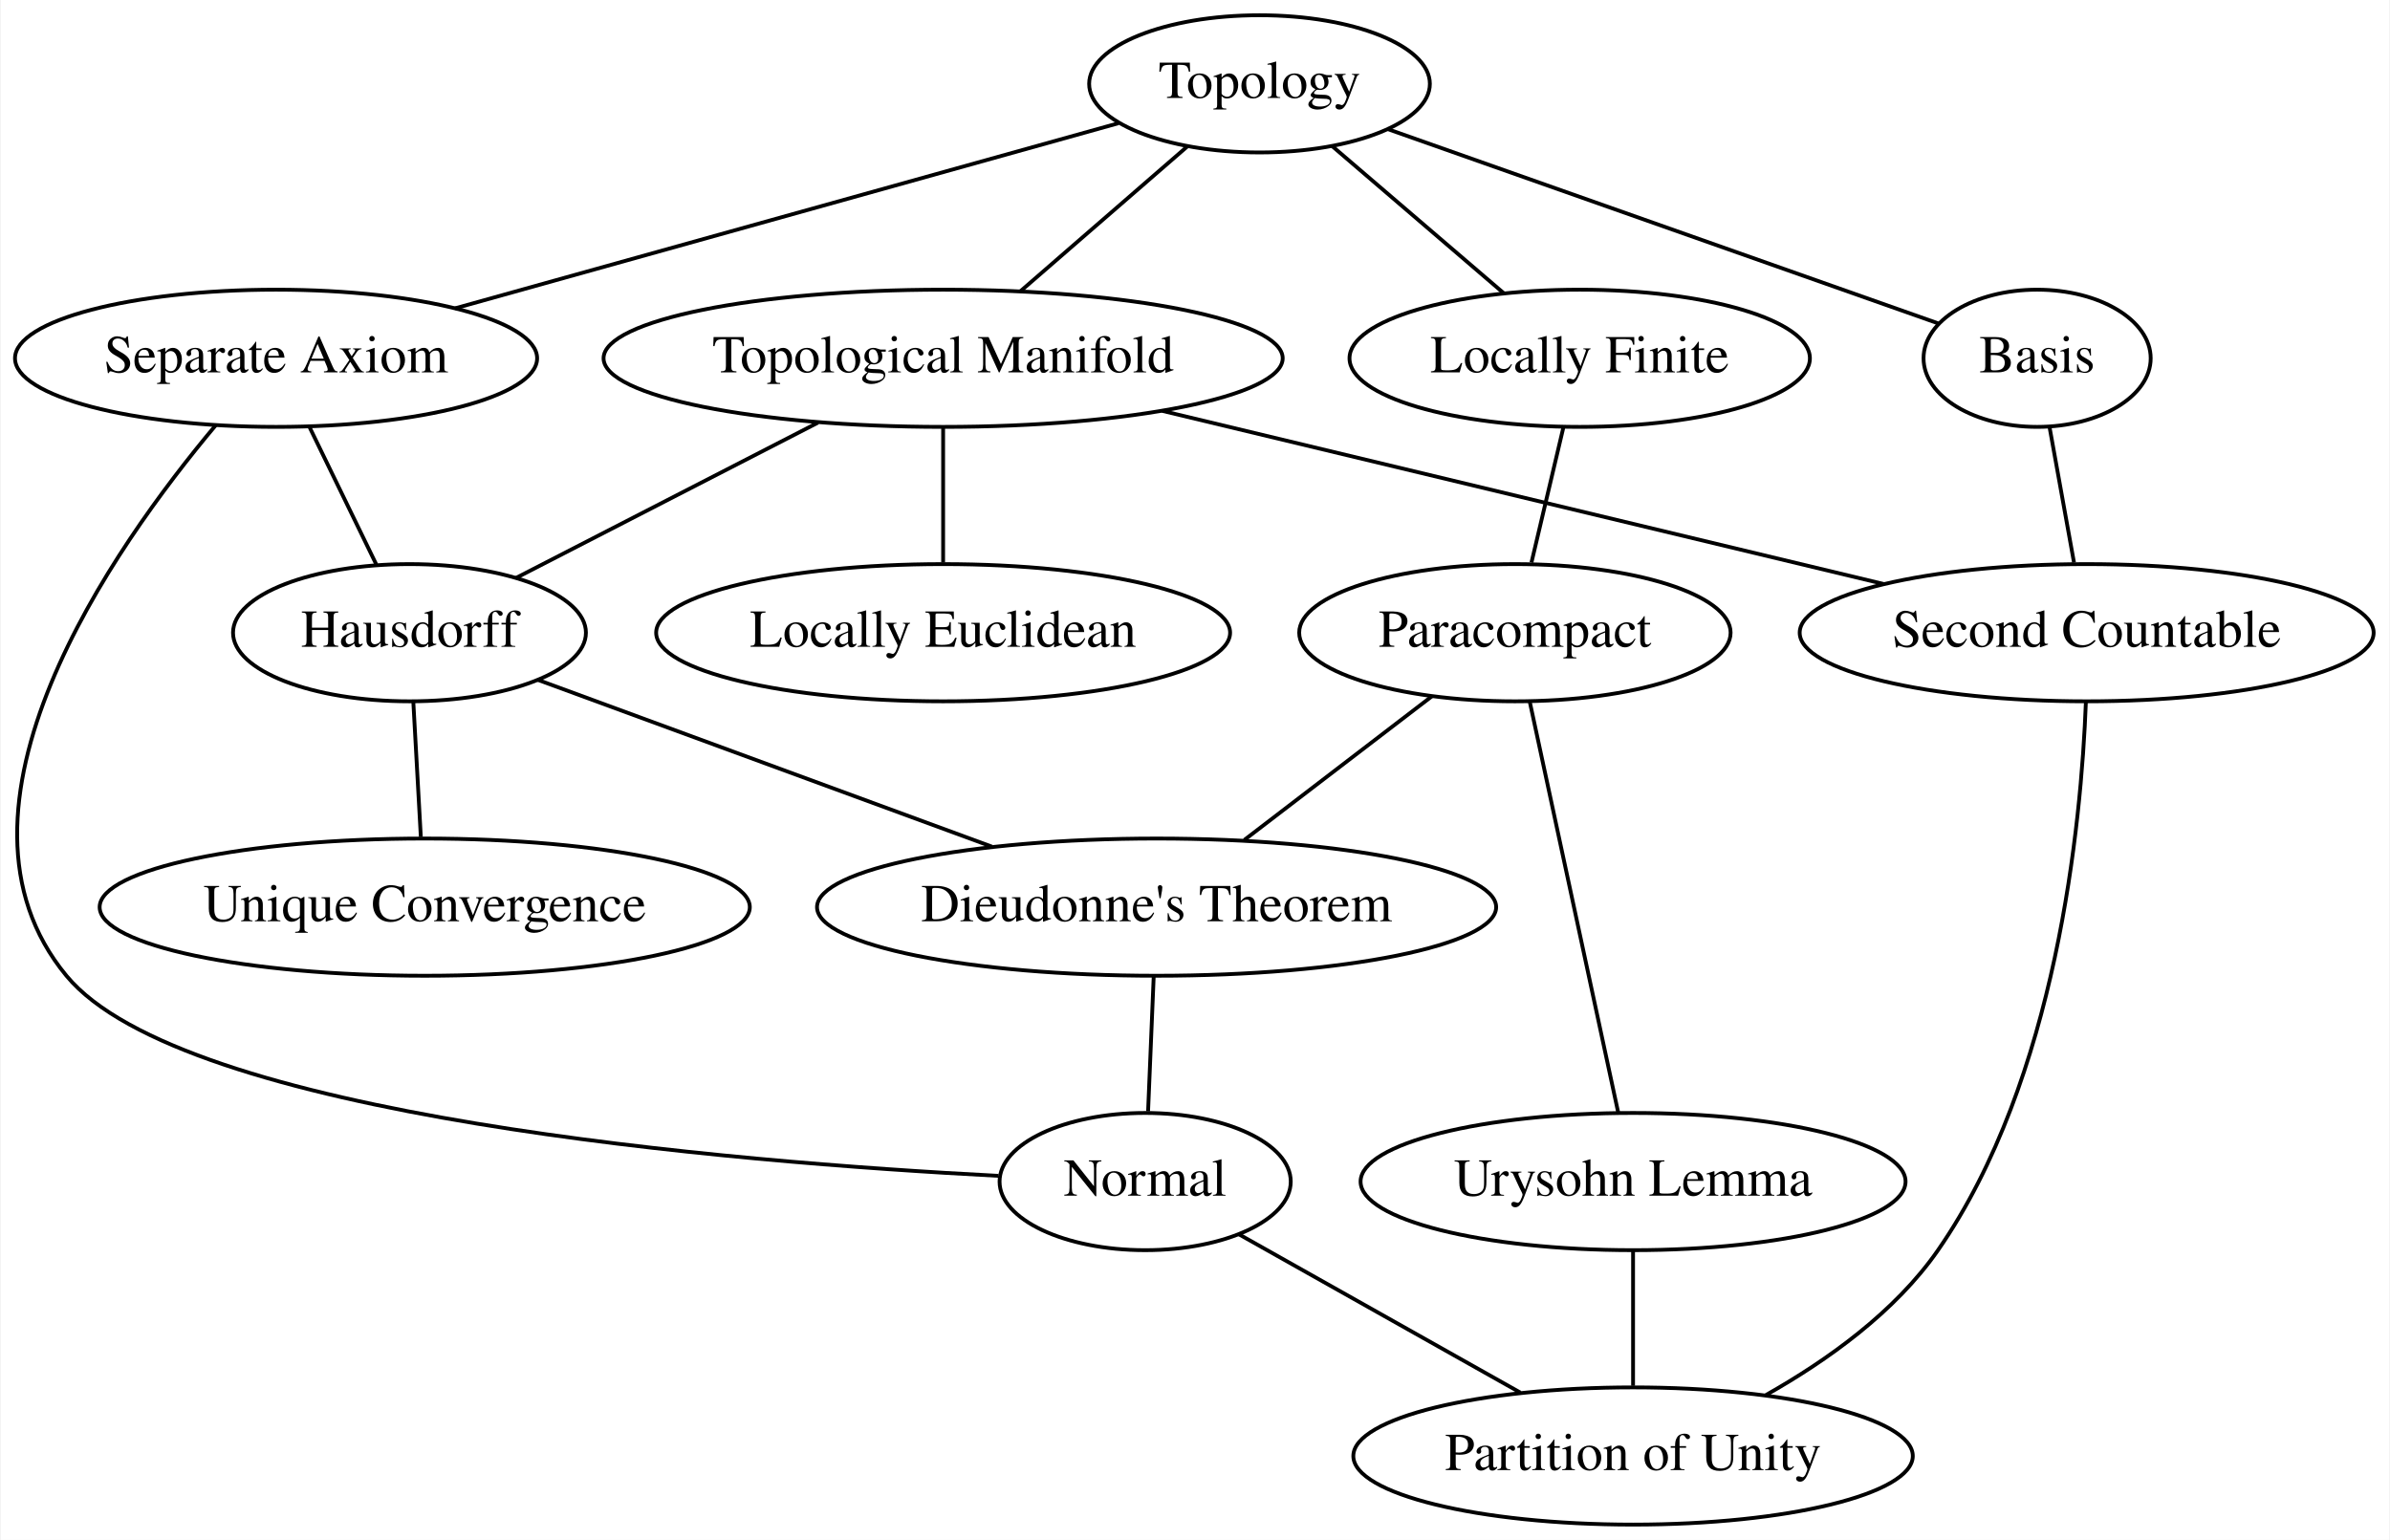
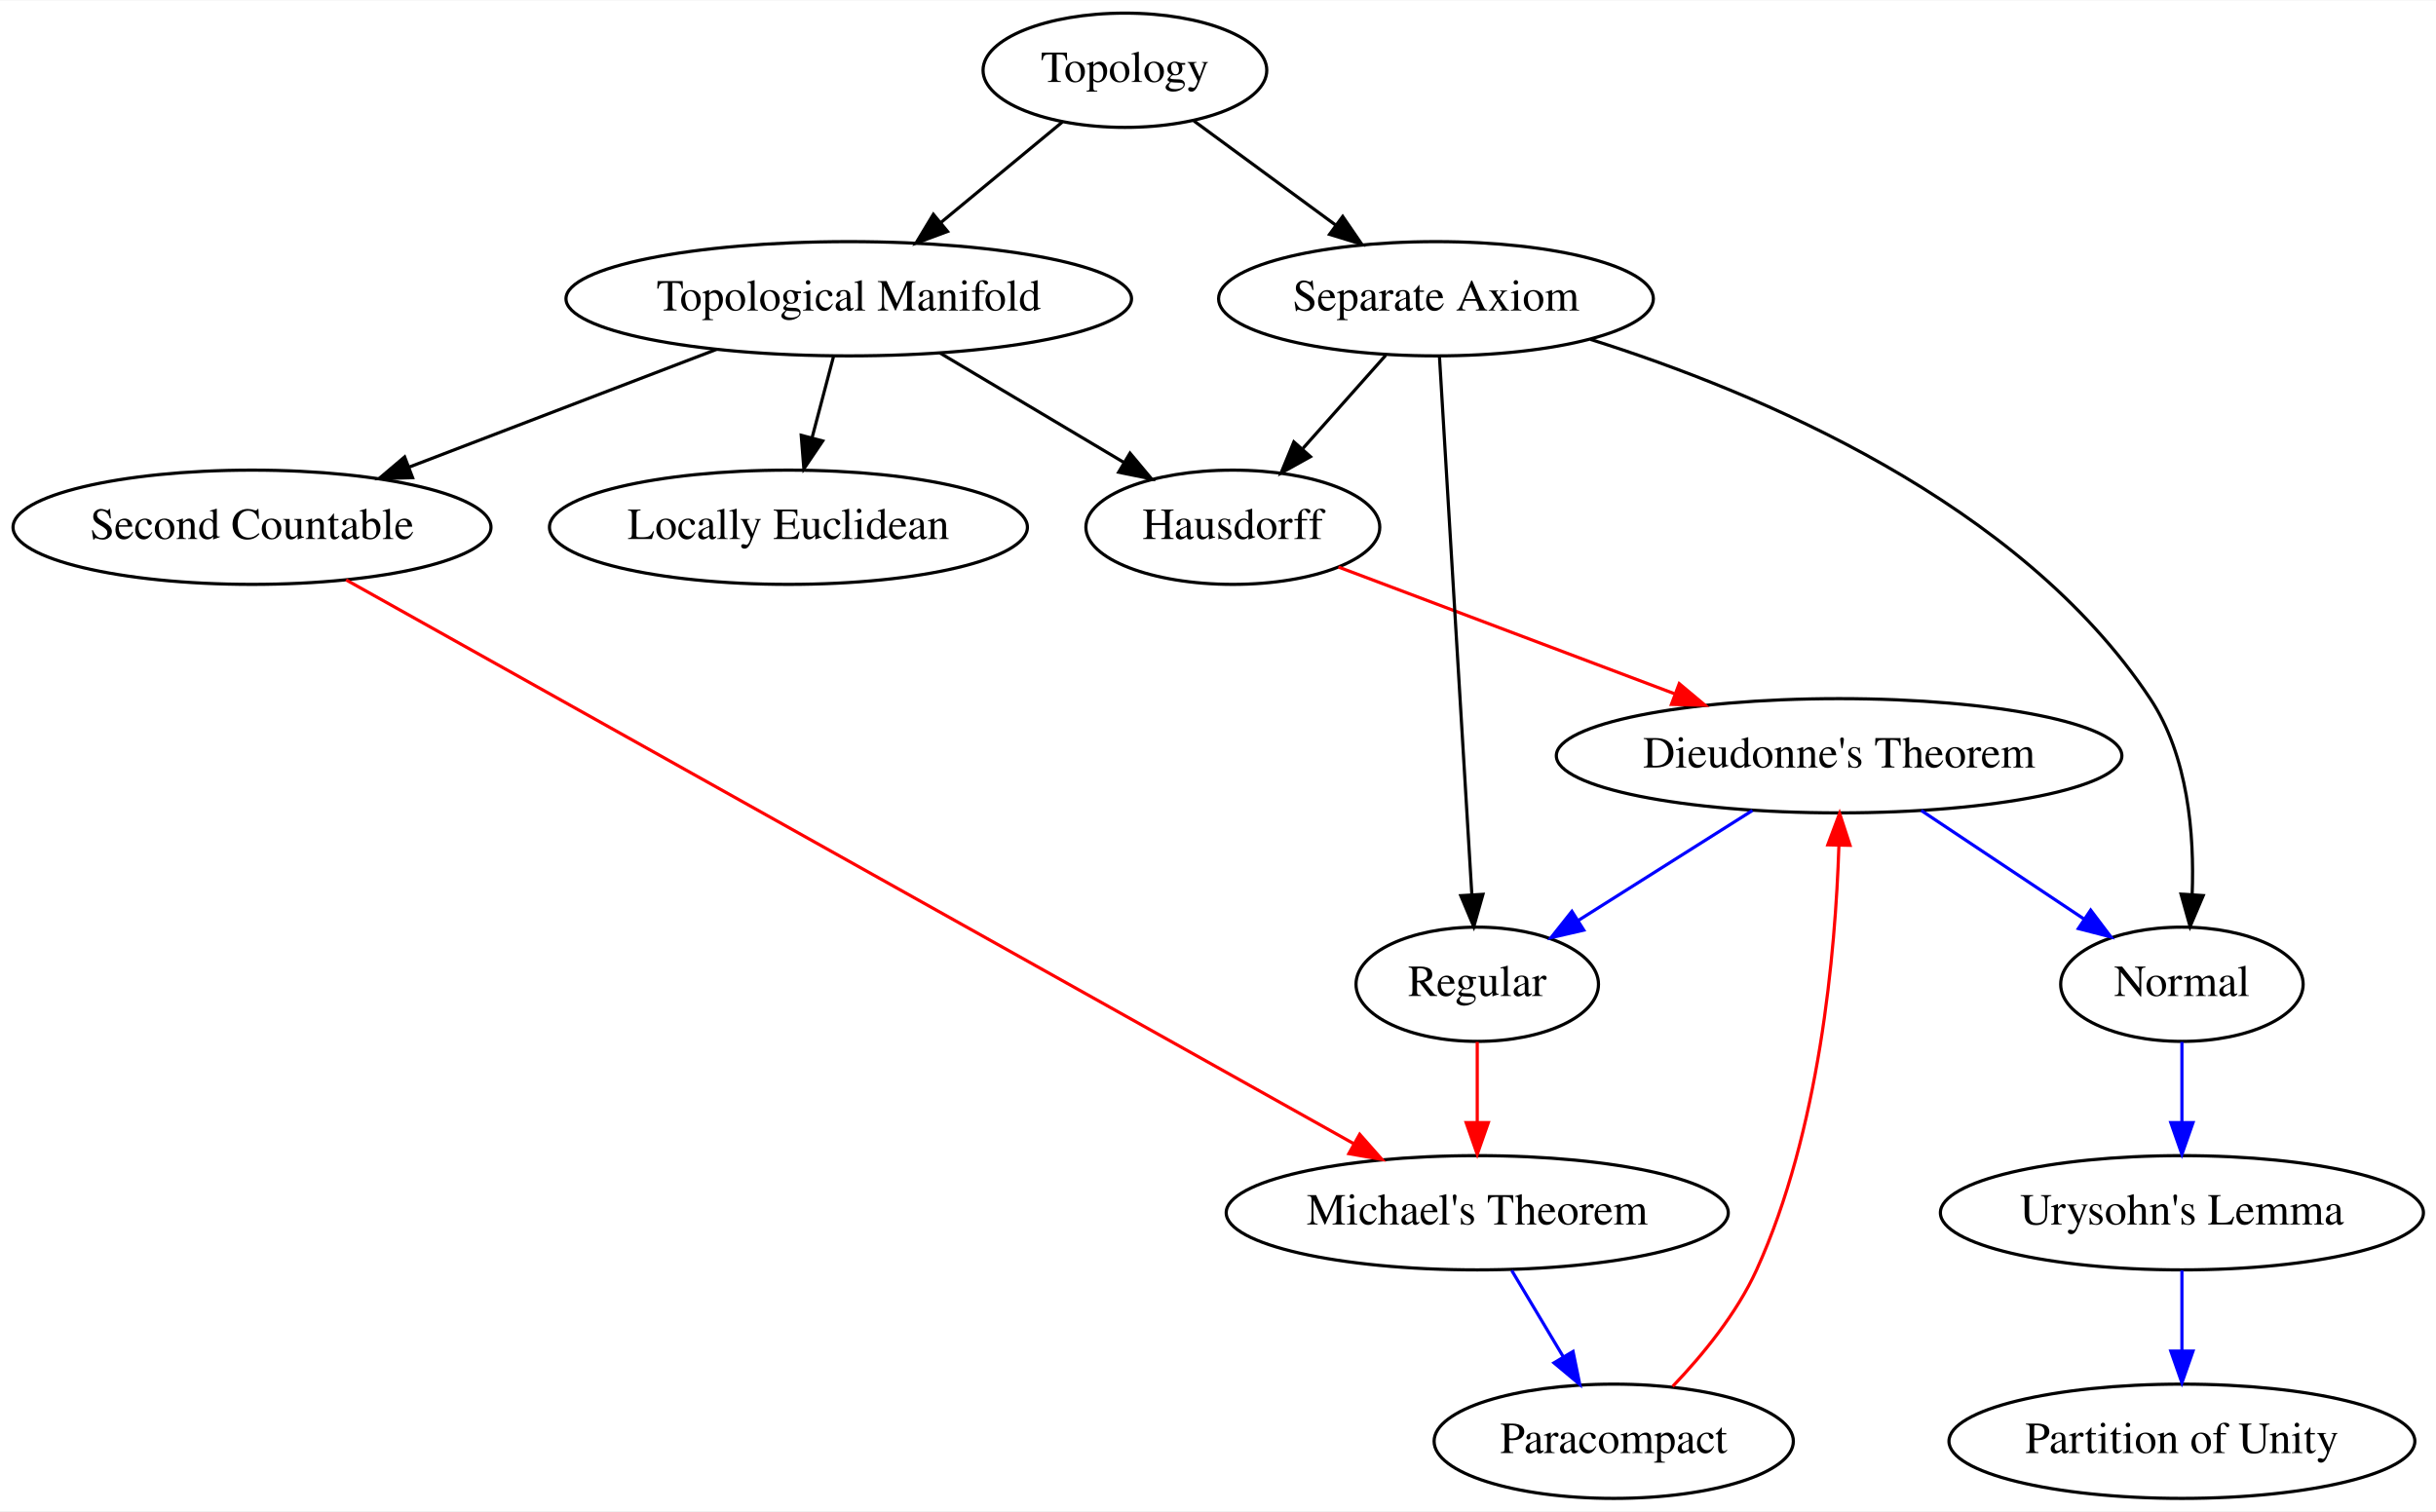
- <svg xmlns="http://www.w3.org/2000/svg" width="627pt" height="404pt" viewBox="0.00 0.00 626.64 404.00">
-   <g id="graph0" class="graph" transform="scale(1 1) rotate(0) translate(4 400)">
-     <polygon fill="#ffffff" stroke="transparent" points="-4,4 -4,-400 622.637,-400 622.637,4 -4,4" />
+ <svg xmlns="http://www.w3.org/2000/svg" width="767pt" height="476pt" viewBox="0.00 0.00 767.44 476.00">
+   <g id="graph0" class="graph" transform="scale(1 1) rotate(0) translate(4 472)">
+     <polygon fill="#ffffff" stroke="transparent" points="-4,4 -4,-472 763.437,-472 763.437,4 -4,4" />
    <g id="node1" class="node">
-       <ellipse fill="none" stroke="#000000" cx="243.244" cy="-306" rx="89.084" ry="18" />
-       <text text-anchor="middle" x="243.244" y="-302.3" font-family="Times,serif" font-size="14.00" fill="#000000">Topological Manifold</text>
+       <ellipse fill="none" stroke="#000000" cx="263.393" cy="-378" rx="89.084" ry="18" />
+       <text text-anchor="middle" x="263.393" y="-374.3" font-family="Times,serif" font-size="14.00" fill="#000000">Topological Manifold</text>
    </g>
    <g id="node2" class="node">
-       <ellipse fill="none" stroke="#000000" cx="103.244" cy="-234" rx="46.292" ry="18" />
-       <text text-anchor="middle" x="103.244" y="-230.3" font-family="Times,serif" font-size="14.00" fill="#000000">Hausdorff</text>
+       <ellipse fill="none" stroke="#000000" cx="384.393" cy="-306" rx="46.292" ry="18" />
+       <text text-anchor="middle" x="384.393" y="-302.3" font-family="Times,serif" font-size="14.00" fill="#000000">Hausdorff</text>
    </g>
    <g id="edge1" class="edge">
-       <path fill="none" stroke="#000000" d="M210.42,-289.119C186.336,-276.733 153.98,-260.093 131.14,-248.347" />
+       <path fill="none" stroke="#000000" d="M292.069,-360.937C309.485,-350.573 331.821,-337.283 350.161,-326.37" />
+       <polygon fill="#000000" stroke="#000000" points="352,-329.348 358.804,-321.227 348.421,-323.333 352,-329.348" />
    </g>
    <g id="node3" class="node">
-       <ellipse fill="none" stroke="#000000" cx="243.244" cy="-234" rx="75.287" ry="18" />
-       <text text-anchor="middle" x="243.244" y="-230.3" font-family="Times,serif" font-size="14.00" fill="#000000">Locally Euclidean</text>
+       <ellipse fill="none" stroke="#000000" cx="244.393" cy="-306" rx="75.287" ry="18" />
+       <text text-anchor="middle" x="244.393" y="-302.3" font-family="Times,serif" font-size="14.00" fill="#000000">Locally Euclidean</text>
    </g>
    <g id="edge2" class="edge">
-       <path fill="none" stroke="#000000" d="M243.244,-287.831C243.244,-277 243.244,-263.288 243.244,-252.413" />
+       <path fill="none" stroke="#000000" d="M258.599,-359.831C256.544,-352.046 254.097,-342.773 251.818,-334.135" />
+       <polygon fill="#000000" stroke="#000000" points="255.188,-333.189 249.252,-324.413 248.42,-334.975 255.188,-333.189" />
    </g>
    <g id="node4" class="node">
-       <ellipse fill="none" stroke="#000000" cx="543.244" cy="-234" rx="75.287" ry="18" />
-       <text text-anchor="middle" x="543.244" y="-230.3" font-family="Times,serif" font-size="14.00" fill="#000000">Second Countable</text>
+       <ellipse fill="none" stroke="#000000" cx="75.393" cy="-306" rx="75.287" ry="18" />
+       <text text-anchor="middle" x="75.393" y="-302.3" font-family="Times,serif" font-size="14.00" fill="#000000">Second Countable</text>
    </g>
    <g id="edge3" class="edge">
-       <path fill="none" stroke="#000000" d="M300.732,-292.203C355.346,-279.096 436.803,-259.546 489.978,-246.784" />
+       <path fill="none" stroke="#000000" d="M221.67,-362.021C193.07,-351.067 155.002,-336.488 124.871,-324.949" />
+       <polygon fill="#000000" stroke="#000000" points="125.98,-321.626 115.389,-321.317 123.476,-328.163 125.98,-321.626" />
    </g>
    <g id="node9" class="node">
-       <ellipse fill="none" stroke="#000000" cx="107.244" cy="-162" rx="85.285" ry="18" />
-       <text text-anchor="middle" x="107.244" y="-158.3" font-family="Times,serif" font-size="14.00" fill="#000000">Unique Convergence</text>
+       <ellipse fill="none" stroke="#000000" cx="575.393" cy="-234" rx="89.084" ry="18" />
+       <text text-anchor="middle" x="575.393" y="-230.3" font-family="Times,serif" font-size="14.00" fill="#000000">Dieudonne's Theorem</text>
+     </g>
+     <g id="edge7" class="edge">
+       <path fill="none" stroke="#ff0000" d="M417.663,-293.459C446.846,-282.457 489.762,-266.28 523.463,-253.576" />
+       <polygon fill="#ff0000" stroke="#ff0000" points="525.03,-256.726 533.152,-249.923 522.561,-250.176 525.03,-256.726" />
+     </g>
+     <g id="node13" class="node">
+       <ellipse fill="none" stroke="#000000" cx="461.393" cy="-90" rx="79.087" ry="18" />
+       <text text-anchor="middle" x="461.393" y="-86.3" font-family="Times,serif" font-size="14.00" fill="#000000">Michael's Theorem</text>
+     </g>
+     <g id="edge13" class="edge">
+       <path fill="none" stroke="#ff0000" d="M105.041,-289.409C174,-250.821 345.157,-155.044 422.433,-111.801" />
+       <polygon fill="#ff0000" stroke="#ff0000" points="424.361,-114.733 431.379,-106.796 420.943,-108.625 424.361,-114.733" />
+     </g>
+     <g id="node5" class="node">
+       <ellipse fill="none" stroke="#000000" cx="350.393" cy="-450" rx="44.693" ry="18" />
+       <text text-anchor="middle" x="350.393" y="-446.3" font-family="Times,serif" font-size="14.00" fill="#000000">Topology</text>
+     </g>
+     <g id="edge4" class="edge">
+       <path fill="none" stroke="#000000" d="M330.652,-433.662C319.383,-424.337 305.047,-412.472 292.507,-402.094" />
+       <polygon fill="#000000" stroke="#000000" points="294.512,-399.211 284.577,-395.531 290.049,-404.603 294.512,-399.211" />
+     </g>
+     <g id="node6" class="node">
+       <ellipse fill="none" stroke="#000000" cx="448.393" cy="-378" rx="68.489" ry="18" />
+       <text text-anchor="middle" x="448.393" y="-374.3" font-family="Times,serif" font-size="14.00" fill="#000000">Separate Axiom</text>
+     </g>
+     <g id="edge5" class="edge">
+       <path fill="none" stroke="#000000" d="M372.143,-434.021C385.247,-424.393 402.164,-411.964 416.734,-401.26" />
+       <polygon fill="#000000" stroke="#000000" points="419.007,-403.933 424.994,-395.192 414.863,-398.292 419.007,-403.933" />
    </g>
    <g id="edge9" class="edge">
-       <path fill="none" stroke="#000000" d="M104.253,-215.831C104.855,-205 105.617,-191.288 106.221,-180.413" />
+       <path fill="none" stroke="#000000" d="M432.573,-360.202C424.707,-351.353 415.071,-340.513 406.49,-330.858" />
+       <polygon fill="#000000" stroke="#000000" points="408.851,-328.246 399.591,-323.097 403.619,-332.897 408.851,-328.246" />
    </g>
-     <g id="node13" class="node">
-       <ellipse fill="none" stroke="#000000" cx="299.244" cy="-162" rx="89.084" ry="18" />
-       <text text-anchor="middle" x="299.244" y="-158.3" font-family="Times,serif" font-size="14.00" fill="#000000">Dieudonne's Theorem</text>
+     <g id="node11" class="node">
+       <ellipse fill="none" stroke="#000000" cx="461.393" cy="-162" rx="38.194" ry="18" />
+       <text text-anchor="middle" x="461.393" y="-158.3" font-family="Times,serif" font-size="14.00" fill="#000000">Regular</text>
+     </g>
+     <g id="edge10" class="edge">
+       <path fill="none" stroke="#000000" d="M449.479,-359.955C451.74,-322.394 456.966,-235.554 459.683,-190.41" />
+       <polygon fill="#000000" stroke="#000000" points="463.194,-190.337 460.301,-180.145 456.207,-189.917 463.194,-190.337" />
+     </g>
+     <g id="node12" class="node">
+       <ellipse fill="none" stroke="#000000" cx="683.393" cy="-162" rx="38.194" ry="18" />
+       <text text-anchor="middle" x="683.393" y="-158.3" font-family="Times,serif" font-size="14.00" fill="#000000">Normal</text>
+     </g>
+     <g id="edge11" class="edge">
+       <path fill="none" stroke="#000000" d="M497.04,-365.197C549.911,-348.531 632.324,-313.941 673.393,-252 685.359,-233.953 687.344,-209.273 686.624,-190.322" />
+       <polygon fill="#000000" stroke="#000000" points="690.107,-189.943 685.967,-180.19 683.121,-190.396 690.107,-189.943" />
+     </g>
+     <g id="node7" class="node">
+       <ellipse fill="none" stroke="#000000" cx="683.393" cy="-90" rx="76.087" ry="18" />
+       <text text-anchor="middle" x="683.393" y="-86.3" font-family="Times,serif" font-size="14.00" fill="#000000">Urysohn's Lemma</text>
+     </g>
+     <g id="node8" class="node">
+       <ellipse fill="none" stroke="#000000" cx="683.393" cy="-18" rx="73.387" ry="18" />
+       <text text-anchor="middle" x="683.393" y="-14.3" font-family="Times,serif" font-size="14.00" fill="#000000">Partition of Unity</text>
+     </g>
+     <g id="edge6" class="edge">
+       <path fill="none" stroke="#0000ff" d="M683.393,-71.831C683.393,-64.131 683.393,-54.974 683.393,-46.417" />
+       <polygon fill="#0000ff" stroke="#0000ff" points="686.893,-46.413 683.393,-36.413 679.893,-46.413 686.893,-46.413" />
+     </g>
+     <g id="edge16" class="edge">
+       <path fill="none" stroke="#0000ff" d="M548.087,-216.754C531.596,-206.339 510.504,-193.017 493.253,-182.122" />
+       <polygon fill="#0000ff" stroke="#0000ff" points="494.951,-179.055 484.627,-176.674 491.213,-184.973 494.951,-179.055" />
+     </g>
+     <g id="edge17" class="edge">
+       <path fill="none" stroke="#0000ff" d="M601.262,-216.754C616.637,-206.504 636.233,-193.44 652.427,-182.644" />
+       <polygon fill="#0000ff" stroke="#0000ff" points="654.647,-185.371 661.026,-176.912 650.764,-179.547 654.647,-185.371" />
+     </g>
+     <g id="node10" class="node">
+       <ellipse fill="none" stroke="#000000" cx="504.393" cy="-18" rx="56.59" ry="18" />
+       <text text-anchor="middle" x="504.393" y="-14.3" font-family="Times,serif" font-size="14.00" fill="#000000">Paracompact</text>
+     </g>
+     <g id="edge8" class="edge">
+       <path fill="none" stroke="#ff0000" d="M522.95,-35.279C532.374,-45.126 543.127,-58.226 549.393,-72 569.263,-115.678 574.241,-172.02 575.322,-205.447" />
+       <polygon fill="#ff0000" stroke="#ff0000" points="571.832,-205.934 575.555,-215.853 578.83,-205.777 571.832,-205.934" />
    </g>
    <g id="edge14" class="edge">
-       <path fill="none" stroke="#000000" d="M136.938,-221.623C169.882,-209.52 220.187,-191.041 256.054,-177.866" />
-     </g>
-     <g id="node11" class="node">
-       <ellipse fill="none" stroke="#000000" cx="424.244" cy="-18" rx="73.387" ry="18" />
-       <text text-anchor="middle" x="424.244" y="-14.3" font-family="Times,serif" font-size="14.00" fill="#000000">Partition of Unity</text>
+       <path fill="none" stroke="#ff0000" d="M461.393,-143.831C461.393,-136.131 461.393,-126.974 461.393,-118.417" />
+       <polygon fill="#ff0000" stroke="#ff0000" points="464.893,-118.413 461.393,-108.413 457.893,-118.413 464.893,-118.413" />
    </g>
    <g id="edge12" class="edge">
-       <path fill="none" stroke="#000000" d="M543.034,-215.749C541.817,-183.812 535.415,-116.919 504.244,-72 492.971,-55.755 475.093,-43.013 459.095,-33.996" />
-     </g>
-     <g id="node5" class="node">
-       <ellipse fill="none" stroke="#000000" cx="326.244" cy="-378" rx="44.693" ry="18" />
-       <text text-anchor="middle" x="326.244" y="-374.3" font-family="Times,serif" font-size="14.00" fill="#000000">Topology</text>
-     </g>
-     <g id="edge4" class="edge">
-       <path fill="none" stroke="#000000" d="M307.41,-361.662C294.305,-350.294 276.85,-335.152 263.454,-323.531" />
-     </g>
-     <g id="node6" class="node">
-       <ellipse fill="none" stroke="#000000" cx="530.244" cy="-306" rx="29.795" ry="18" />
-       <text text-anchor="middle" x="530.244" y="-302.3" font-family="Times,serif" font-size="14.00" fill="#000000">Basis</text>
-     </g>
-     <g id="edge5" class="edge">
-       <path fill="none" stroke="#000000" d="M359.93,-366.111C400.444,-351.812 467.57,-328.12 504.284,-315.162" />
-     </g>
-     <g id="node7" class="node">
-       <ellipse fill="none" stroke="#000000" cx="410.244" cy="-306" rx="60.389" ry="18" />
-       <text text-anchor="middle" x="410.244" y="-302.3" font-family="Times,serif" font-size="14.00" fill="#000000">Locally Finite</text>
-     </g>
-     <g id="edge6" class="edge">
-       <path fill="none" stroke="#000000" d="M345.305,-361.662C358.762,-350.128 376.75,-334.709 390.382,-323.024" />
-     </g>
-     <g id="node14" class="node">
-       <ellipse fill="none" stroke="#000000" cx="68.244" cy="-306" rx="68.489" ry="18" />
-       <text text-anchor="middle" x="68.244" y="-302.3" font-family="Times,serif" font-size="14.00" fill="#000000">Separate Axiom</text>
-     </g>
-     <g id="edge17" class="edge">
-       <path fill="none" stroke="#000000" d="M289.279,-367.684C243.438,-354.891 165.243,-333.07 115.202,-319.105" />
-     </g>
-     <g id="edge8" class="edge">
-       <path fill="none" stroke="#000000" d="M533.524,-287.831C535.48,-277 537.956,-263.288 539.919,-252.413" />
-     </g>
-     <g id="node8" class="node">
-       <ellipse fill="none" stroke="#000000" cx="393.244" cy="-234" rx="56.59" ry="18" />
-       <text text-anchor="middle" x="393.244" y="-230.3" font-family="Times,serif" font-size="14.00" fill="#000000">Paracompact</text>
-     </g>
-     <g id="edge7" class="edge">
-       <path fill="none" stroke="#000000" d="M405.954,-287.831C403.397,-277 400.159,-263.288 397.591,-252.413" />
-     </g>
-     <g id="node10" class="node">
-       <ellipse fill="none" stroke="#000000" cx="424.244" cy="-90" rx="71.487" ry="18" />
-       <text text-anchor="middle" x="424.244" y="-86.3" font-family="Times,serif" font-size="14.00" fill="#000000">Urysohn Lemma</text>
-     </g>
-     <g id="edge10" class="edge">
-       <path fill="none" stroke="#000000" d="M397.17,-215.762C403.133,-188.063 414.406,-135.701 420.35,-108.09" />
+       <path fill="none" stroke="#0000ff" d="M683.393,-143.831C683.393,-136.131 683.393,-126.974 683.393,-118.417" />
+       <polygon fill="#0000ff" stroke="#0000ff" points="686.893,-118.413 683.393,-108.413 679.893,-118.413 686.893,-118.413" />
    </g>
    <g id="edge15" class="edge">
-       <path fill="none" stroke="#000000" d="M371.442,-217.301C356.69,-206.001 337.236,-191.1 322.239,-179.613" />
-     </g>
-     <g id="edge11" class="edge">
-       <path fill="none" stroke="#000000" d="M424.244,-71.831C424.244,-61 424.244,-47.288 424.244,-36.413" />
-     </g>
-     <g id="node12" class="node">
-       <ellipse fill="none" stroke="#000000" cx="296.244" cy="-90" rx="38.194" ry="18" />
-       <text text-anchor="middle" x="296.244" y="-86.3" font-family="Times,serif" font-size="14.00" fill="#000000">Normal</text>
-     </g>
-     <g id="edge13" class="edge">
-       <path fill="none" stroke="#000000" d="M320.924,-76.118C341.991,-64.267 372.34,-47.196 394.697,-34.62" />
-     </g>
-     <g id="edge16" class="edge">
-       <path fill="none" stroke="#000000" d="M298.487,-143.831C298.036,-133 297.464,-119.288 297.011,-108.413" />
-     </g>
-     <g id="edge18" class="edge">
-       <path fill="none" stroke="#000000" d="M77.076,-287.831C82.422,-276.833 89.212,-262.865 94.536,-251.913" />
-     </g>
-     <g id="edge19" class="edge">
-       <path fill="none" stroke="#000000" d="M52.414,-288.426C25.497,-256.376 -22.916,-187.712 13.244,-144 43.851,-107.001 187.735,-95.126 257.764,-91.5" />
+       <path fill="none" stroke="#0000ff" d="M472.244,-71.831C477.17,-63.583 483.094,-53.663 488.508,-44.599" />
+       <polygon fill="#0000ff" stroke="#0000ff" points="491.572,-46.294 493.695,-35.913 485.563,-42.704 491.572,-46.294" />
    </g>
  </g>
</svg>
